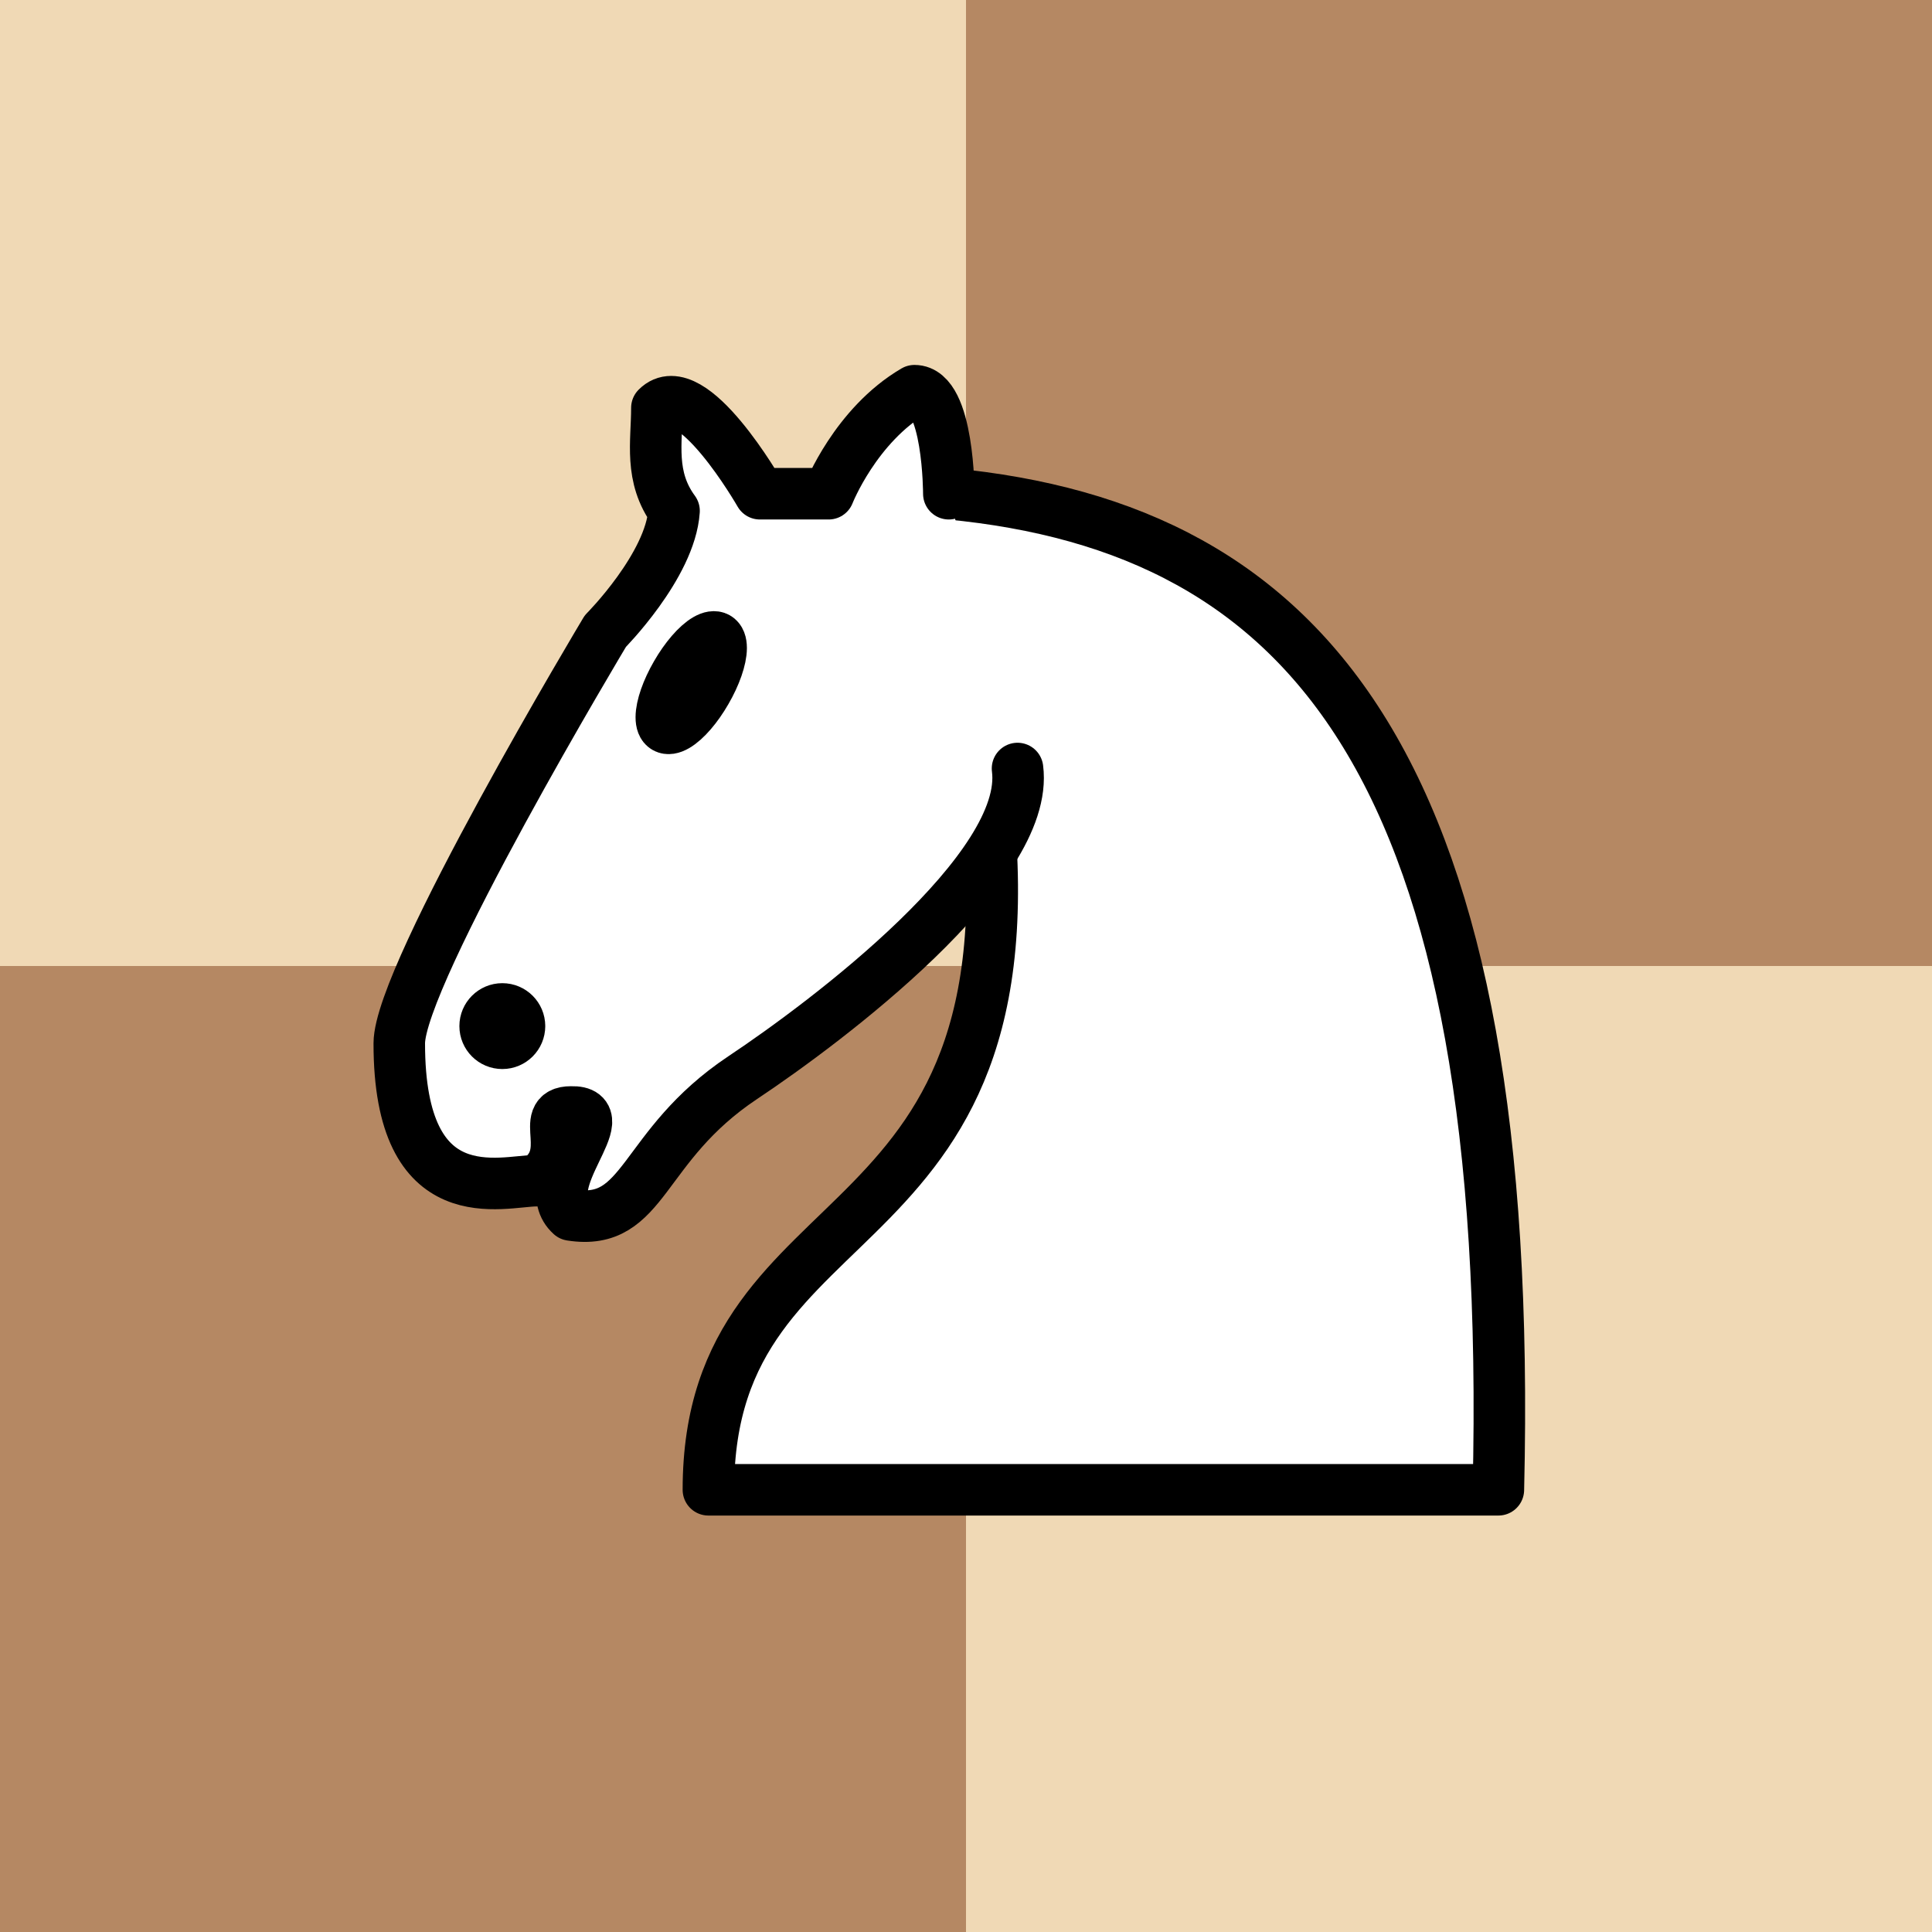
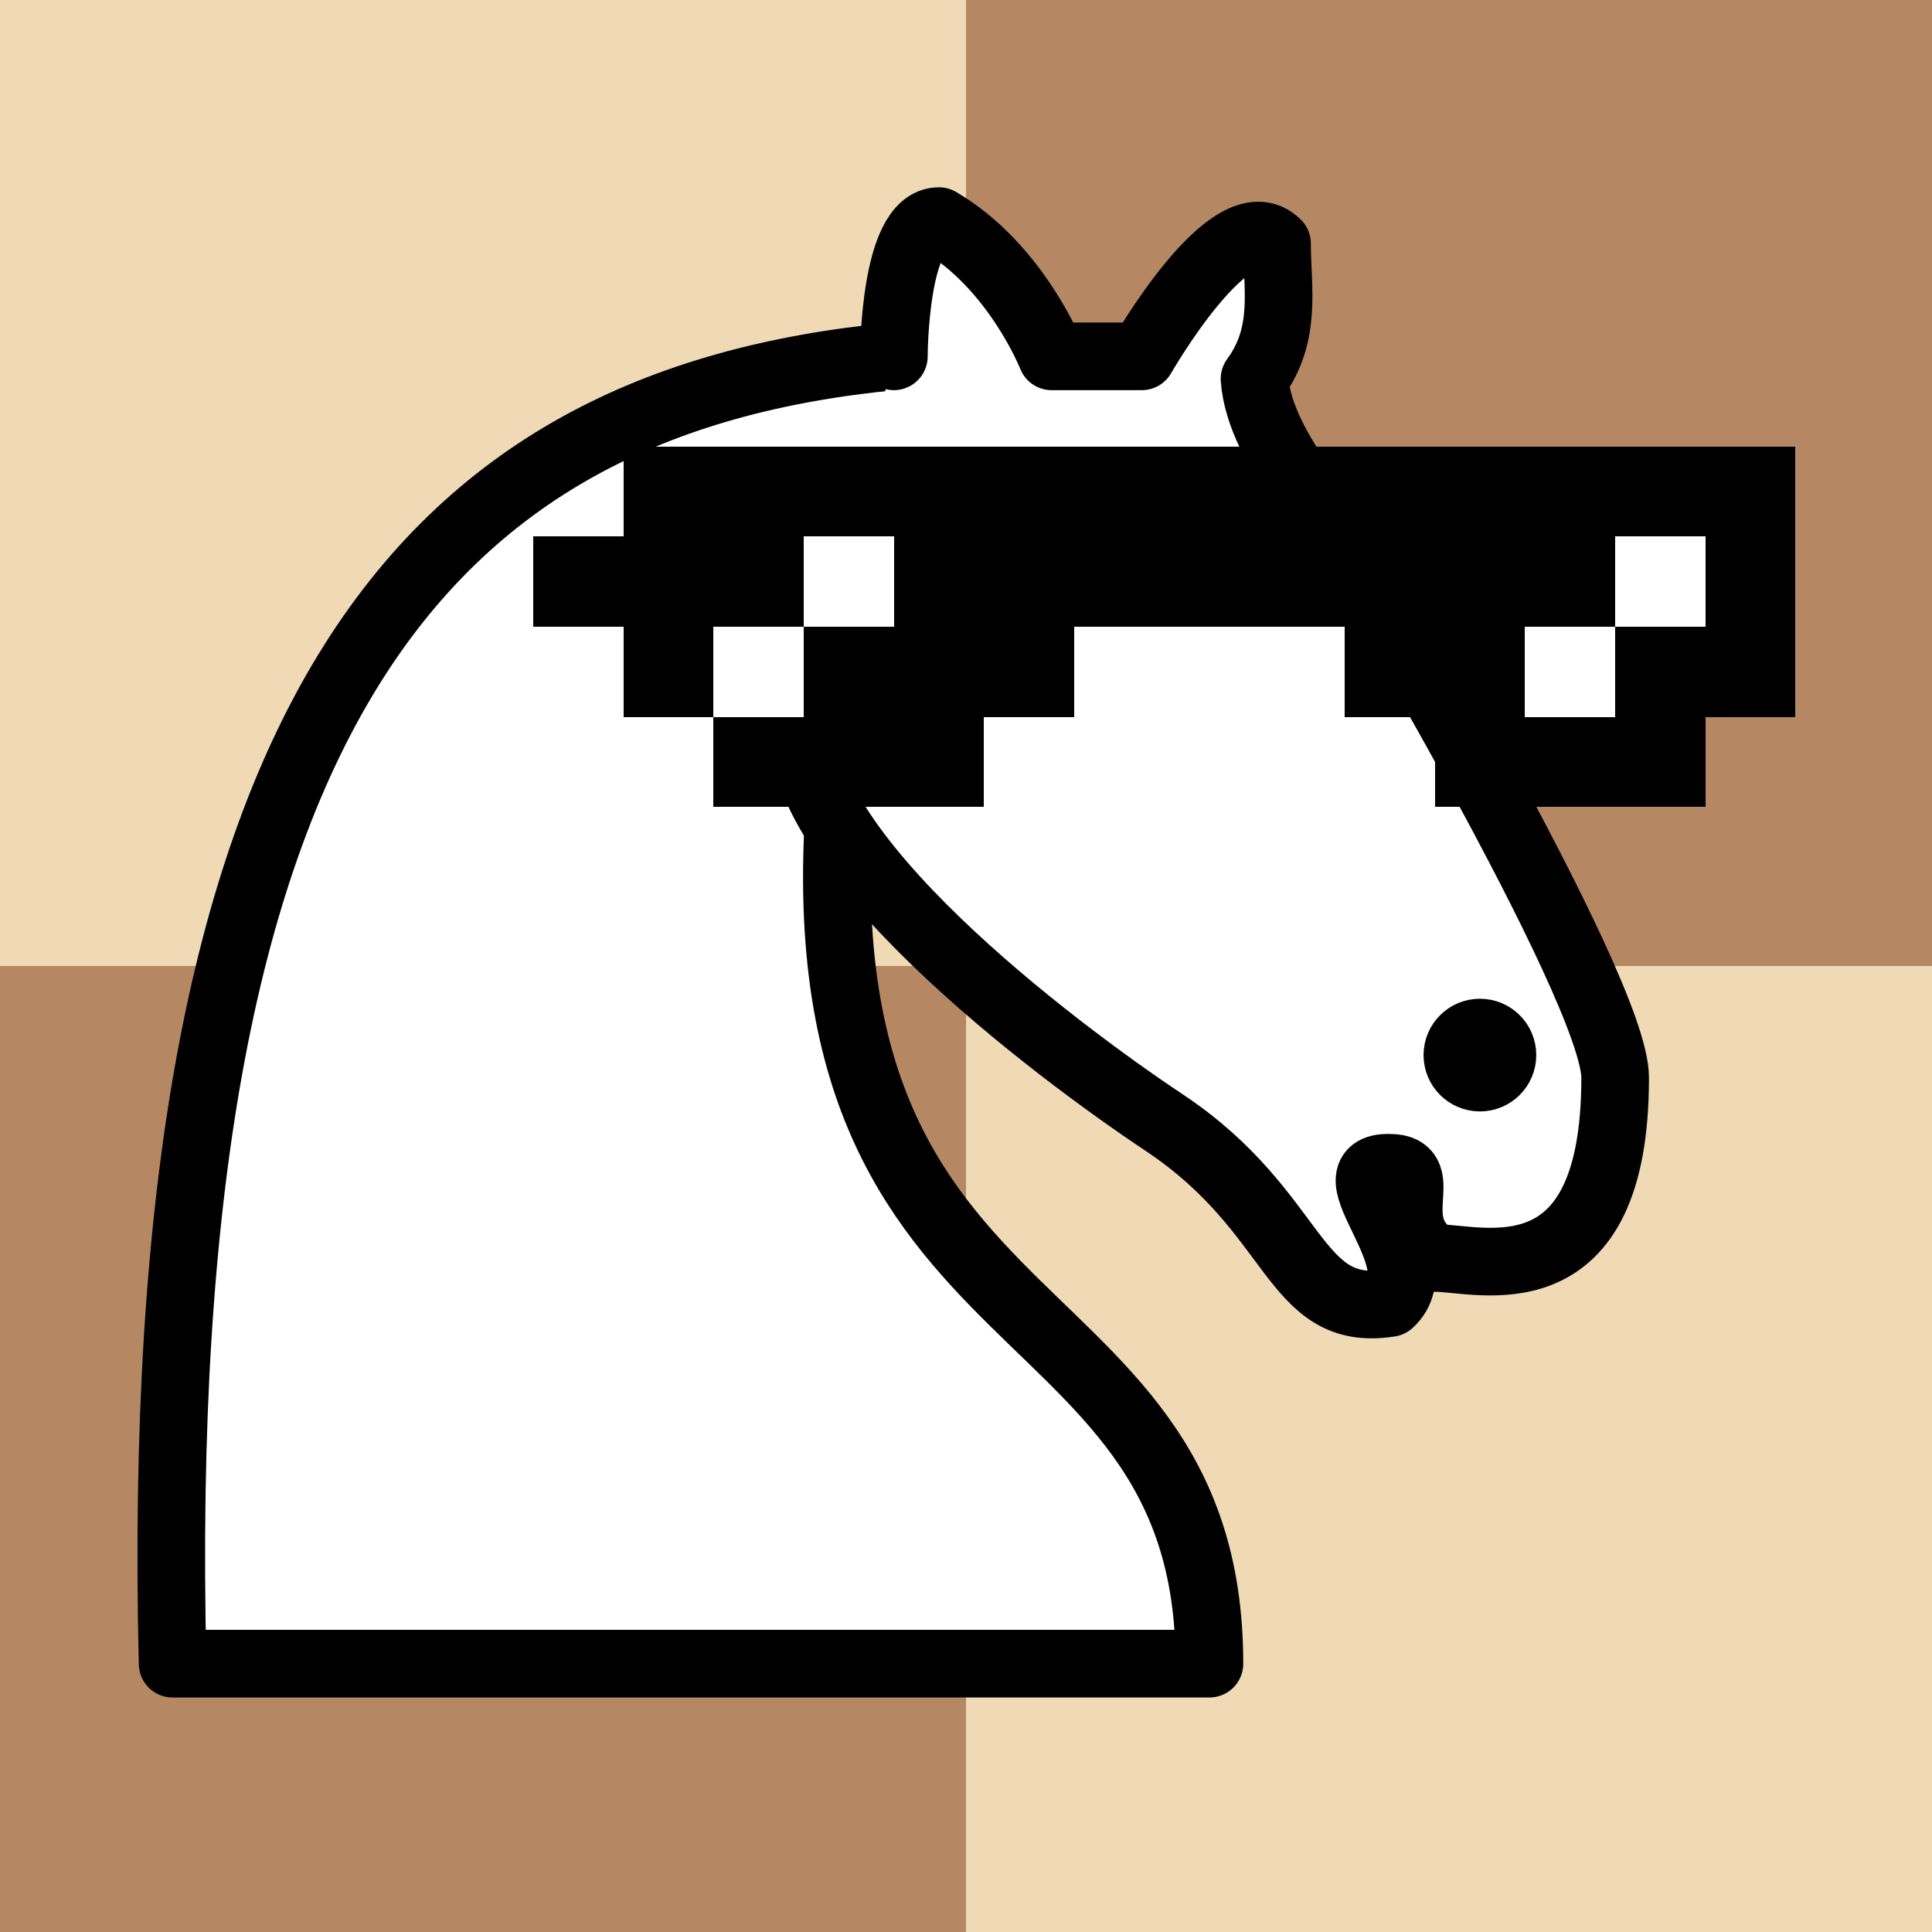
<svg xmlns="http://www.w3.org/2000/svg" width="512" height="512" viewBox="0 0 45 45">
  <rect width="45" height="45" fill="#b58863" />
  <rect width="22.5" height="22.5" fill="#f0d9b5" />
  <rect x="22.5" y="22.5" width="22.5" height="22.5" fill="#f0d9b5" />
-   <g transform="translate(4.5 3.5) scale(0.8)" fill="none" fill-rule="evenodd" stroke="#000" stroke-linecap="round" stroke-linejoin="round" stroke-width="1.5">
+   <g transform="translate(43.92 -2.2) scale(-1.05 1.05)" fill="none" fill-rule="evenodd" stroke="#000" stroke-linecap="round" stroke-linejoin="round" stroke-width="1.5">
    <path fill="#fff" d="M22 10c10.5 1 16.5 8 16 29H15c0-9 10-6.5 8-21" />
    <path fill="#fff" d="M24 18c.38 2.91-5.55 7.37-8 9-3 2-2.82 4.34-5 4-1.042-.94 1.41-3.04 0-3-1 0 .19 1.23-1 2-1 0-4.003 1-4-4 0-2 6-12 6-12s1.89-1.9 2-3.5c-.73-.994-.5-2-.5-3 1-1 3 2.5 3 2.5h2s.78-1.992 2.5-3c1 0 1 3 1 3" />
-     <path fill="#000" d="M9.5 25.5a.5.5 0 1 1-1 0 .5.5 0 1 1 1 0m5.433-9.75a.5 1.5 30 1 1-.866-.5.5 1.5 30 1 1 .866.5" />
+     <path fill="#000" d="M9.5 25.5a.5.5 0 1 1-1 0 .5.5 0 1 1 1 0" />
+     <g fill="#000" stroke="none" shape-rendering="crispEdges">
+       <rect x="2" y="12" width="2" height="2" />
+       <rect x="4" y="12" width="2" height="2" />
+       <rect x="6" y="12" width="2" height="2" />
+       <rect x="8" y="12" width="2" height="2" />
+       <rect x="10" y="12" width="2" height="2" />
+       <rect x="12" y="12" width="2" height="2" />
+       <rect x="14" y="12" width="2" height="2" />
+       <rect x="16" y="12" width="2" height="2" />
+       <rect x="18" y="12" width="2" height="2" />
+       <rect x="20" y="12" width="2" height="2" />
+       <rect x="22" y="12" width="2" height="2" />
+       <rect x="24" y="12" width="2" height="2" />
+       <rect x="26" y="12" width="2" height="2" />
+       <rect x="2" y="14" width="2" height="2" />
+       <rect x="6" y="14" width="2" height="2" />
+       <rect x="8" y="14" width="2" height="2" />
+       <rect x="10" y="14" width="2" height="2" />
+       <rect x="12" y="14" width="2" height="2" />
+       <rect x="14" y="14" width="2" height="2" />
+       <rect x="16" y="14" width="2" height="2" />
+       <rect x="18" y="14" width="2" height="2" />
+       <rect x="20" y="14" width="2" height="2" />
+       <rect x="24" y="14" width="2" height="2" />
+       <rect x="26" y="14" width="2" height="2" />
+       <rect x="28" y="14" width="2" height="2" />
+       <rect x="2" y="16" width="2" height="2" />
+       <rect x="4" y="16" width="2" height="2" />
+       <rect x="8" y="16" width="2" height="2" />
+       <rect x="10" y="16" width="2" height="2" />
+       <rect x="18" y="16" width="2" height="2" />
+       <rect x="20" y="16" width="2" height="2" />
+       <rect x="22" y="16" width="2" height="2" />
+       <rect x="26" y="16" width="2" height="2" />
+       <rect x="4" y="18" width="2" height="2" />
+       <rect x="6" y="18" width="2" height="2" />
+       <rect x="8" y="18" width="2" height="2" />
+       <rect x="20" y="18" width="2" height="2" />
+       <rect x="22" y="18" width="2" height="2" />
+       <rect x="24" y="18" width="2" height="2" />
+     </g>
+     <g fill="#fff" stroke="none" shape-rendering="crispEdges">
+       <rect x="4" y="14" width="2" height="2" />
+       <rect x="22" y="14" width="2" height="2" />
+       <rect x="6" y="16" width="2" height="2" />
+       <rect x="24" y="16" width="2" height="2" />
+     </g>
  </g>
</svg>
